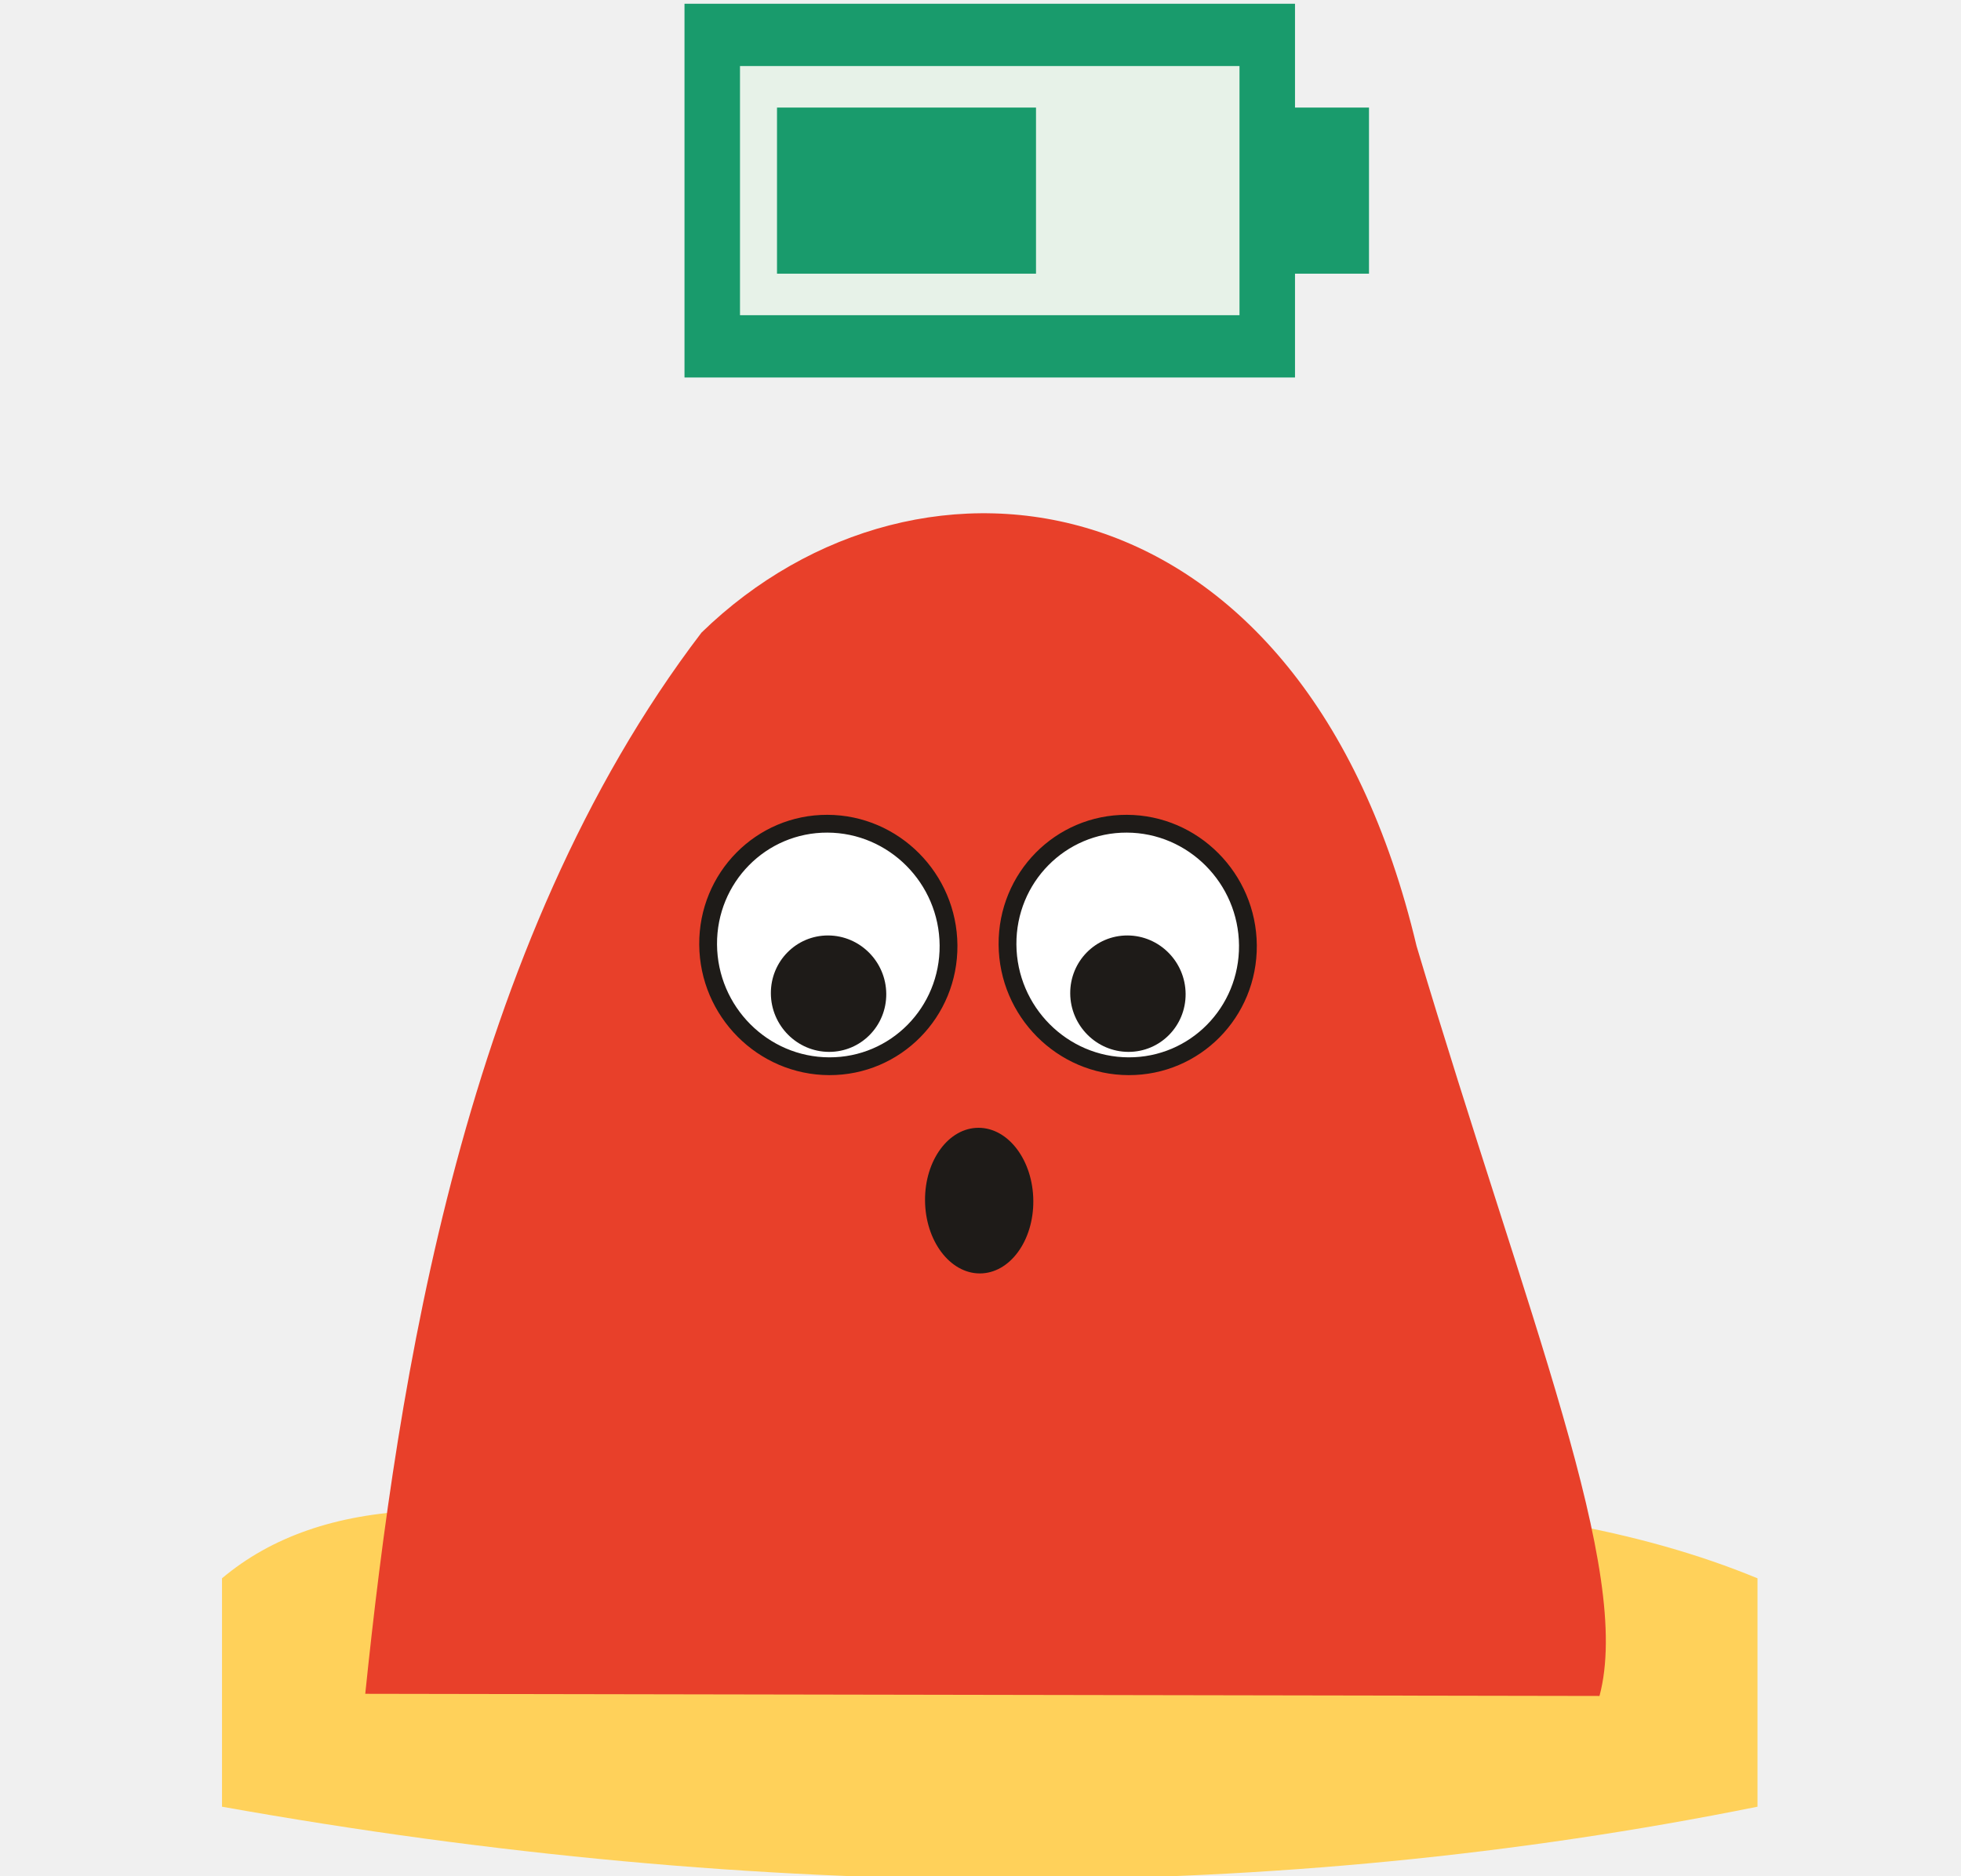
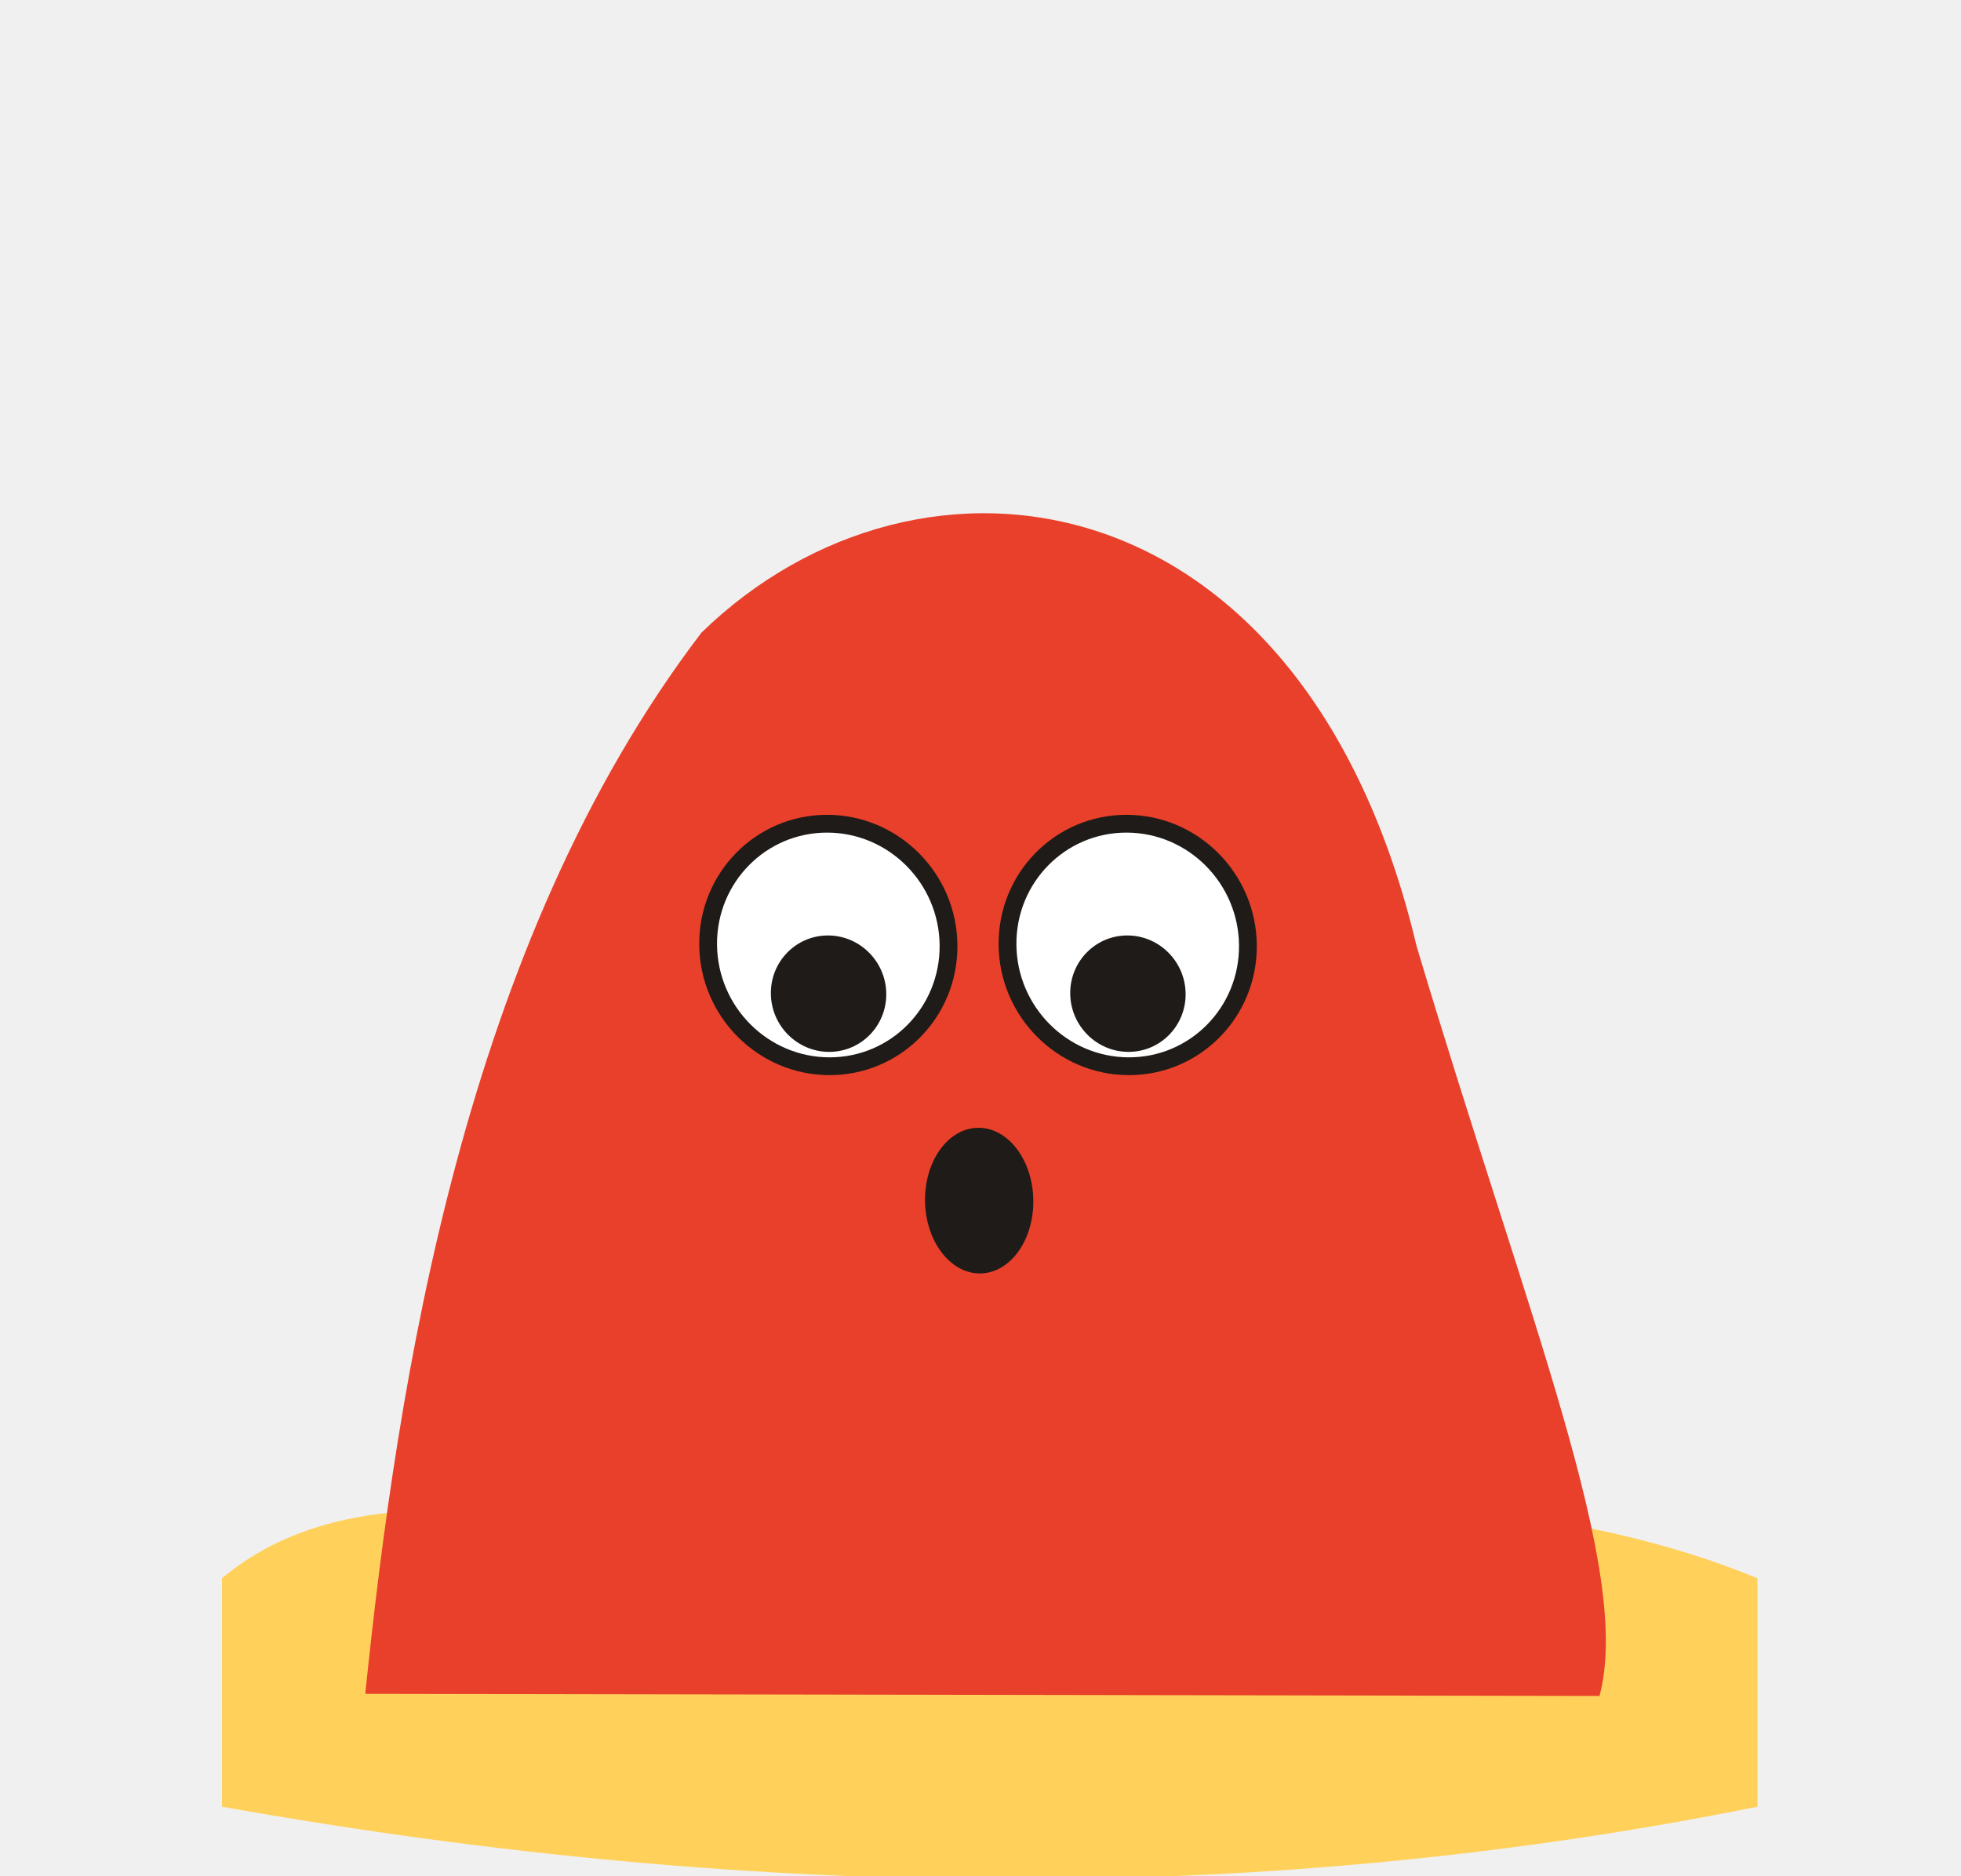
<svg xmlns="http://www.w3.org/2000/svg" width="162" height="155" viewBox="0 0 162 155" fill="none">
-   <g id="Onboarding â- ">
-     <g id="Q2">
-       <g id="Frame 130">
-         <g id="Frame 129">
-           <g id="Frame 123">
-             <g id="Recharging / editable accessories" clip-path="url(#clip0_1_11)">
-               <path id="Cushion" d="M18.34 130.405C26.491 123.543 39.736 122.971 58.075 128.69C96.792 121.828 125.83 122.399 145.189 130.405V149.276C105.453 157.282 63.17 157.282 18.34 149.276V130.405Z" fill="#FFD15A" />
-               <path id="Battery-outline" d="M56.547 0.31H106.981V31.19H56.547V0.31ZM106.981 8.888H113.094V22.612H106.981V8.888Z" fill="#199B6C" />
-               <path id="Battery-window" d="M61.132 5.457H102.396V26.043H61.132V5.457Z" fill="#E7F2E8" />
-               <path id="Battery-fill" d="M64.189 8.888H85.585V22.612H64.189V8.888Z" fill="#199B6C" />
-               <g id="Red / a little spent">
-                 <path id="Vector" d="M30.174 139.948C32.847 114.149 38.289 78.033 57.955 52.264C75.973 34.749 107.72 38.933 117.025 78.171C126.279 109.151 134.903 129.809 132.135 140.126L30.174 139.948Z" fill="#E8402A" />
-                 <g id="Group">
-                   <path id="Vector_2" d="M68.504 88.096C73.988 88.113 78.4 83.641 78.359 78.108C78.318 72.574 73.839 68.075 68.355 68.058C62.871 68.041 58.458 72.513 58.499 78.047C58.541 83.58 63.02 88.08 68.504 88.096Z" fill="white" stroke="#1E1B18" stroke-width="1.47" />
-                   <path id="Vector_3" d="M68.484 86.91C71.116 86.918 73.234 84.771 73.215 82.115C73.195 79.459 71.045 77.299 68.412 77.291C65.78 77.283 63.662 79.43 63.682 82.086C63.702 84.742 65.852 86.901 68.484 86.91Z" fill="#1E1B18" />
-                   <path id="Vector_4" d="M93.235 88.096C98.719 88.113 103.132 83.641 103.091 78.108C103.049 72.574 98.57 68.075 93.086 68.058C87.602 68.041 83.19 72.513 83.231 78.047C83.272 83.58 87.751 88.079 93.235 88.096Z" fill="white" stroke="#1E1B18" stroke-width="1.47" />
-                   <path id="Vector_5" d="M93.215 86.91C95.847 86.918 97.965 84.771 97.945 82.115C97.925 79.459 95.775 77.299 93.143 77.291C90.511 77.283 88.393 79.43 88.412 82.086C88.432 84.742 90.582 86.901 93.215 86.91Z" fill="#1E1B18" />
-                   <path id="Vector_6" d="M80.935 105.215C83.405 105.223 85.388 102.536 85.363 99.213C85.339 95.89 83.316 93.19 80.846 93.183C78.376 93.175 76.393 95.863 76.418 99.186C76.442 102.508 78.465 105.208 80.935 105.215Z" fill="#1E1B18" />
-                 </g>
-               </g>
-             </g>
-           </g>
-         </g>
-       </g>
+   <path id="Cushion" d="M18.34 130.405C26.491 123.543 39.736 122.971 58.075 128.69C96.792 121.828 125.83 122.399 145.189 130.405V149.276C105.453 157.282 63.17 157.282 18.34 149.276V130.405Z" fill="#FFD15A" />
+   <g id="Red / a little spent">
+     <path id="Vector" d="M30.174 139.948C32.847 114.149 38.289 78.033 57.955 52.264C75.973 34.749 107.72 38.933 117.025 78.171C126.279 109.151 134.903 129.809 132.135 140.126L30.174 139.948Z" fill="#E8402A" />
+     <g id="Group">
+       <path id="Vector_2" d="M68.504 88.096C73.988 88.113 78.4 83.641 78.359 78.108C78.318 72.574 73.839 68.075 68.355 68.058C62.871 68.041 58.458 72.513 58.499 78.047C58.541 83.58 63.02 88.08 68.504 88.096Z" fill="white" stroke="#1E1B18" stroke-width="1.47" />
+       <path id="Vector_3" d="M68.484 86.91C71.116 86.918 73.234 84.771 73.215 82.115C73.195 79.459 71.045 77.299 68.412 77.291C65.78 77.283 63.662 79.43 63.682 82.086C63.702 84.742 65.852 86.901 68.484 86.91Z" fill="#1E1B18" />
+       <path id="Vector_4" d="M93.235 88.096C98.719 88.113 103.132 83.641 103.091 78.108C103.049 72.574 98.57 68.075 93.086 68.058C87.602 68.041 83.19 72.513 83.231 78.047C83.272 83.58 87.751 88.079 93.235 88.096Z" fill="white" stroke="#1E1B18" stroke-width="1.47" />
+       <path id="Vector_5" d="M93.215 86.91C95.847 86.918 97.965 84.771 97.945 82.115C97.925 79.459 95.775 77.299 93.143 77.291C90.511 77.283 88.393 79.43 88.412 82.086C88.432 84.742 90.582 86.901 93.215 86.91Z" fill="#1E1B18" />
+       <path id="Vector_6" d="M80.935 105.215C83.405 105.223 85.388 102.536 85.363 99.213C85.339 95.89 83.316 93.19 80.846 93.183C78.376 93.175 76.393 95.863 76.418 99.186C76.442 102.508 78.465 105.208 80.935 105.215Z" fill="#1E1B18" />
    </g>
  </g>
-   <defs>
-     <clipPath id="clip0_1_11">
-       <rect width="162" height="155" fill="white" />
-     </clipPath>
-   </defs>
</svg>
